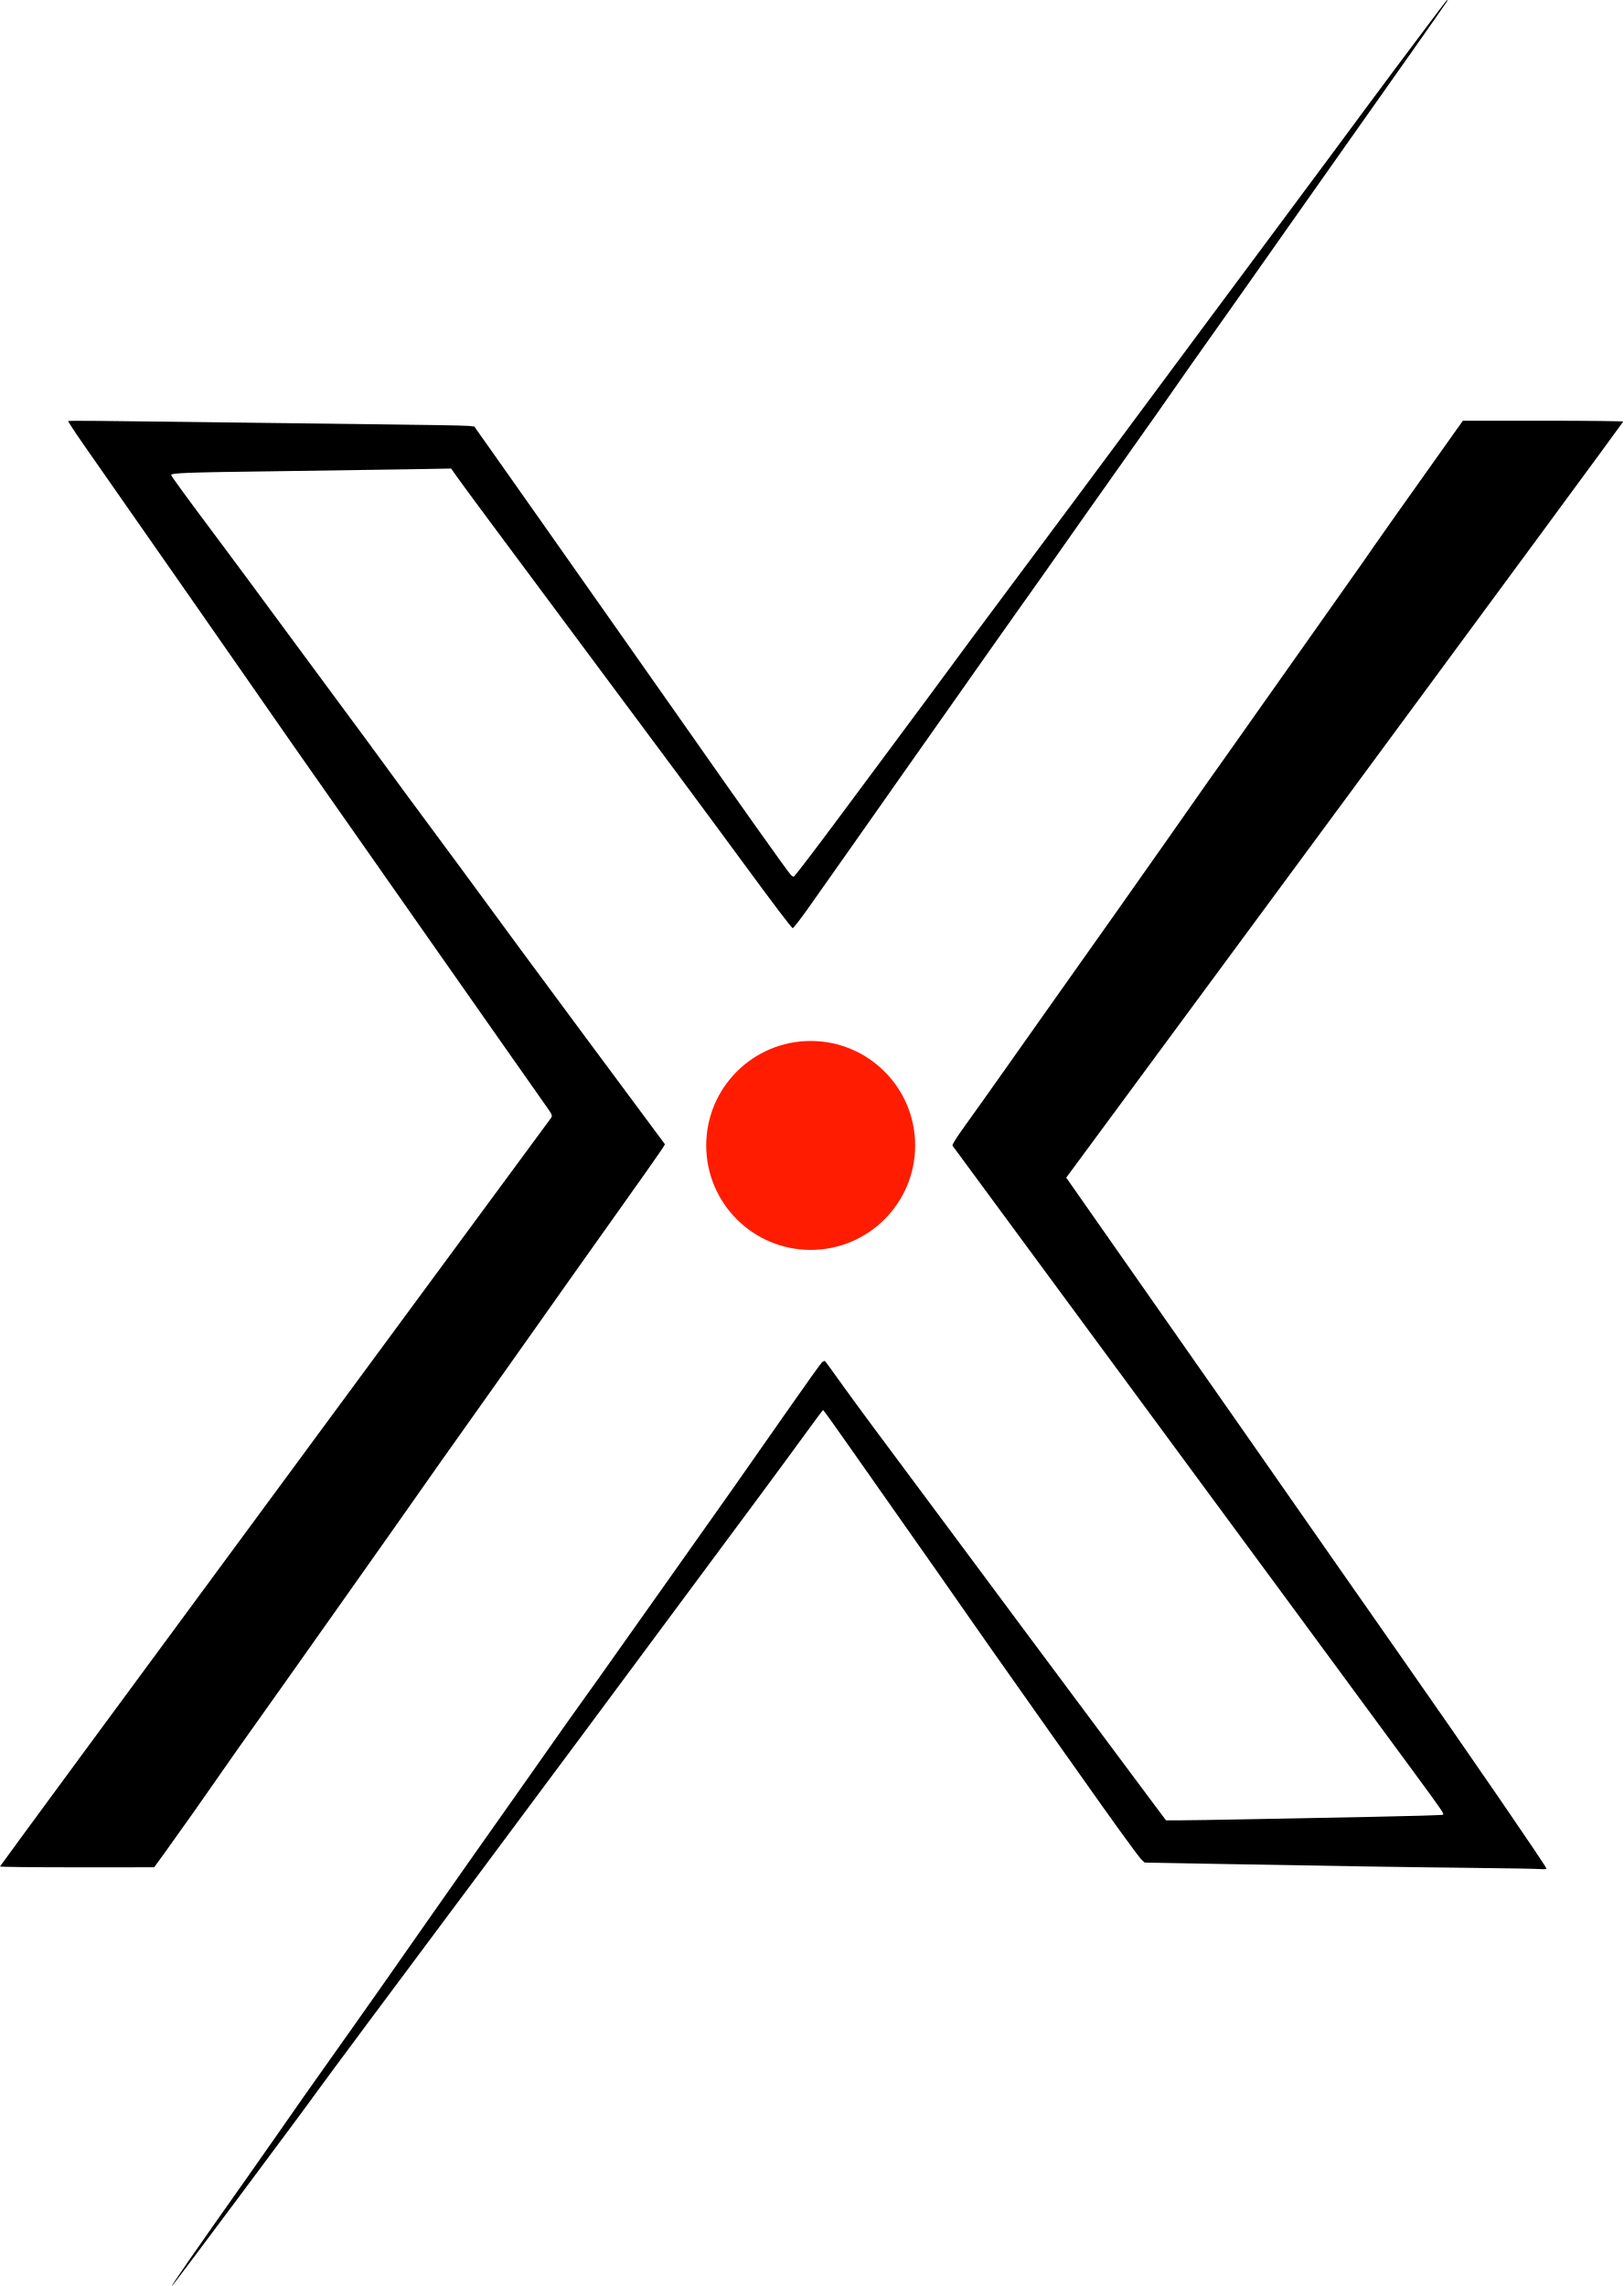
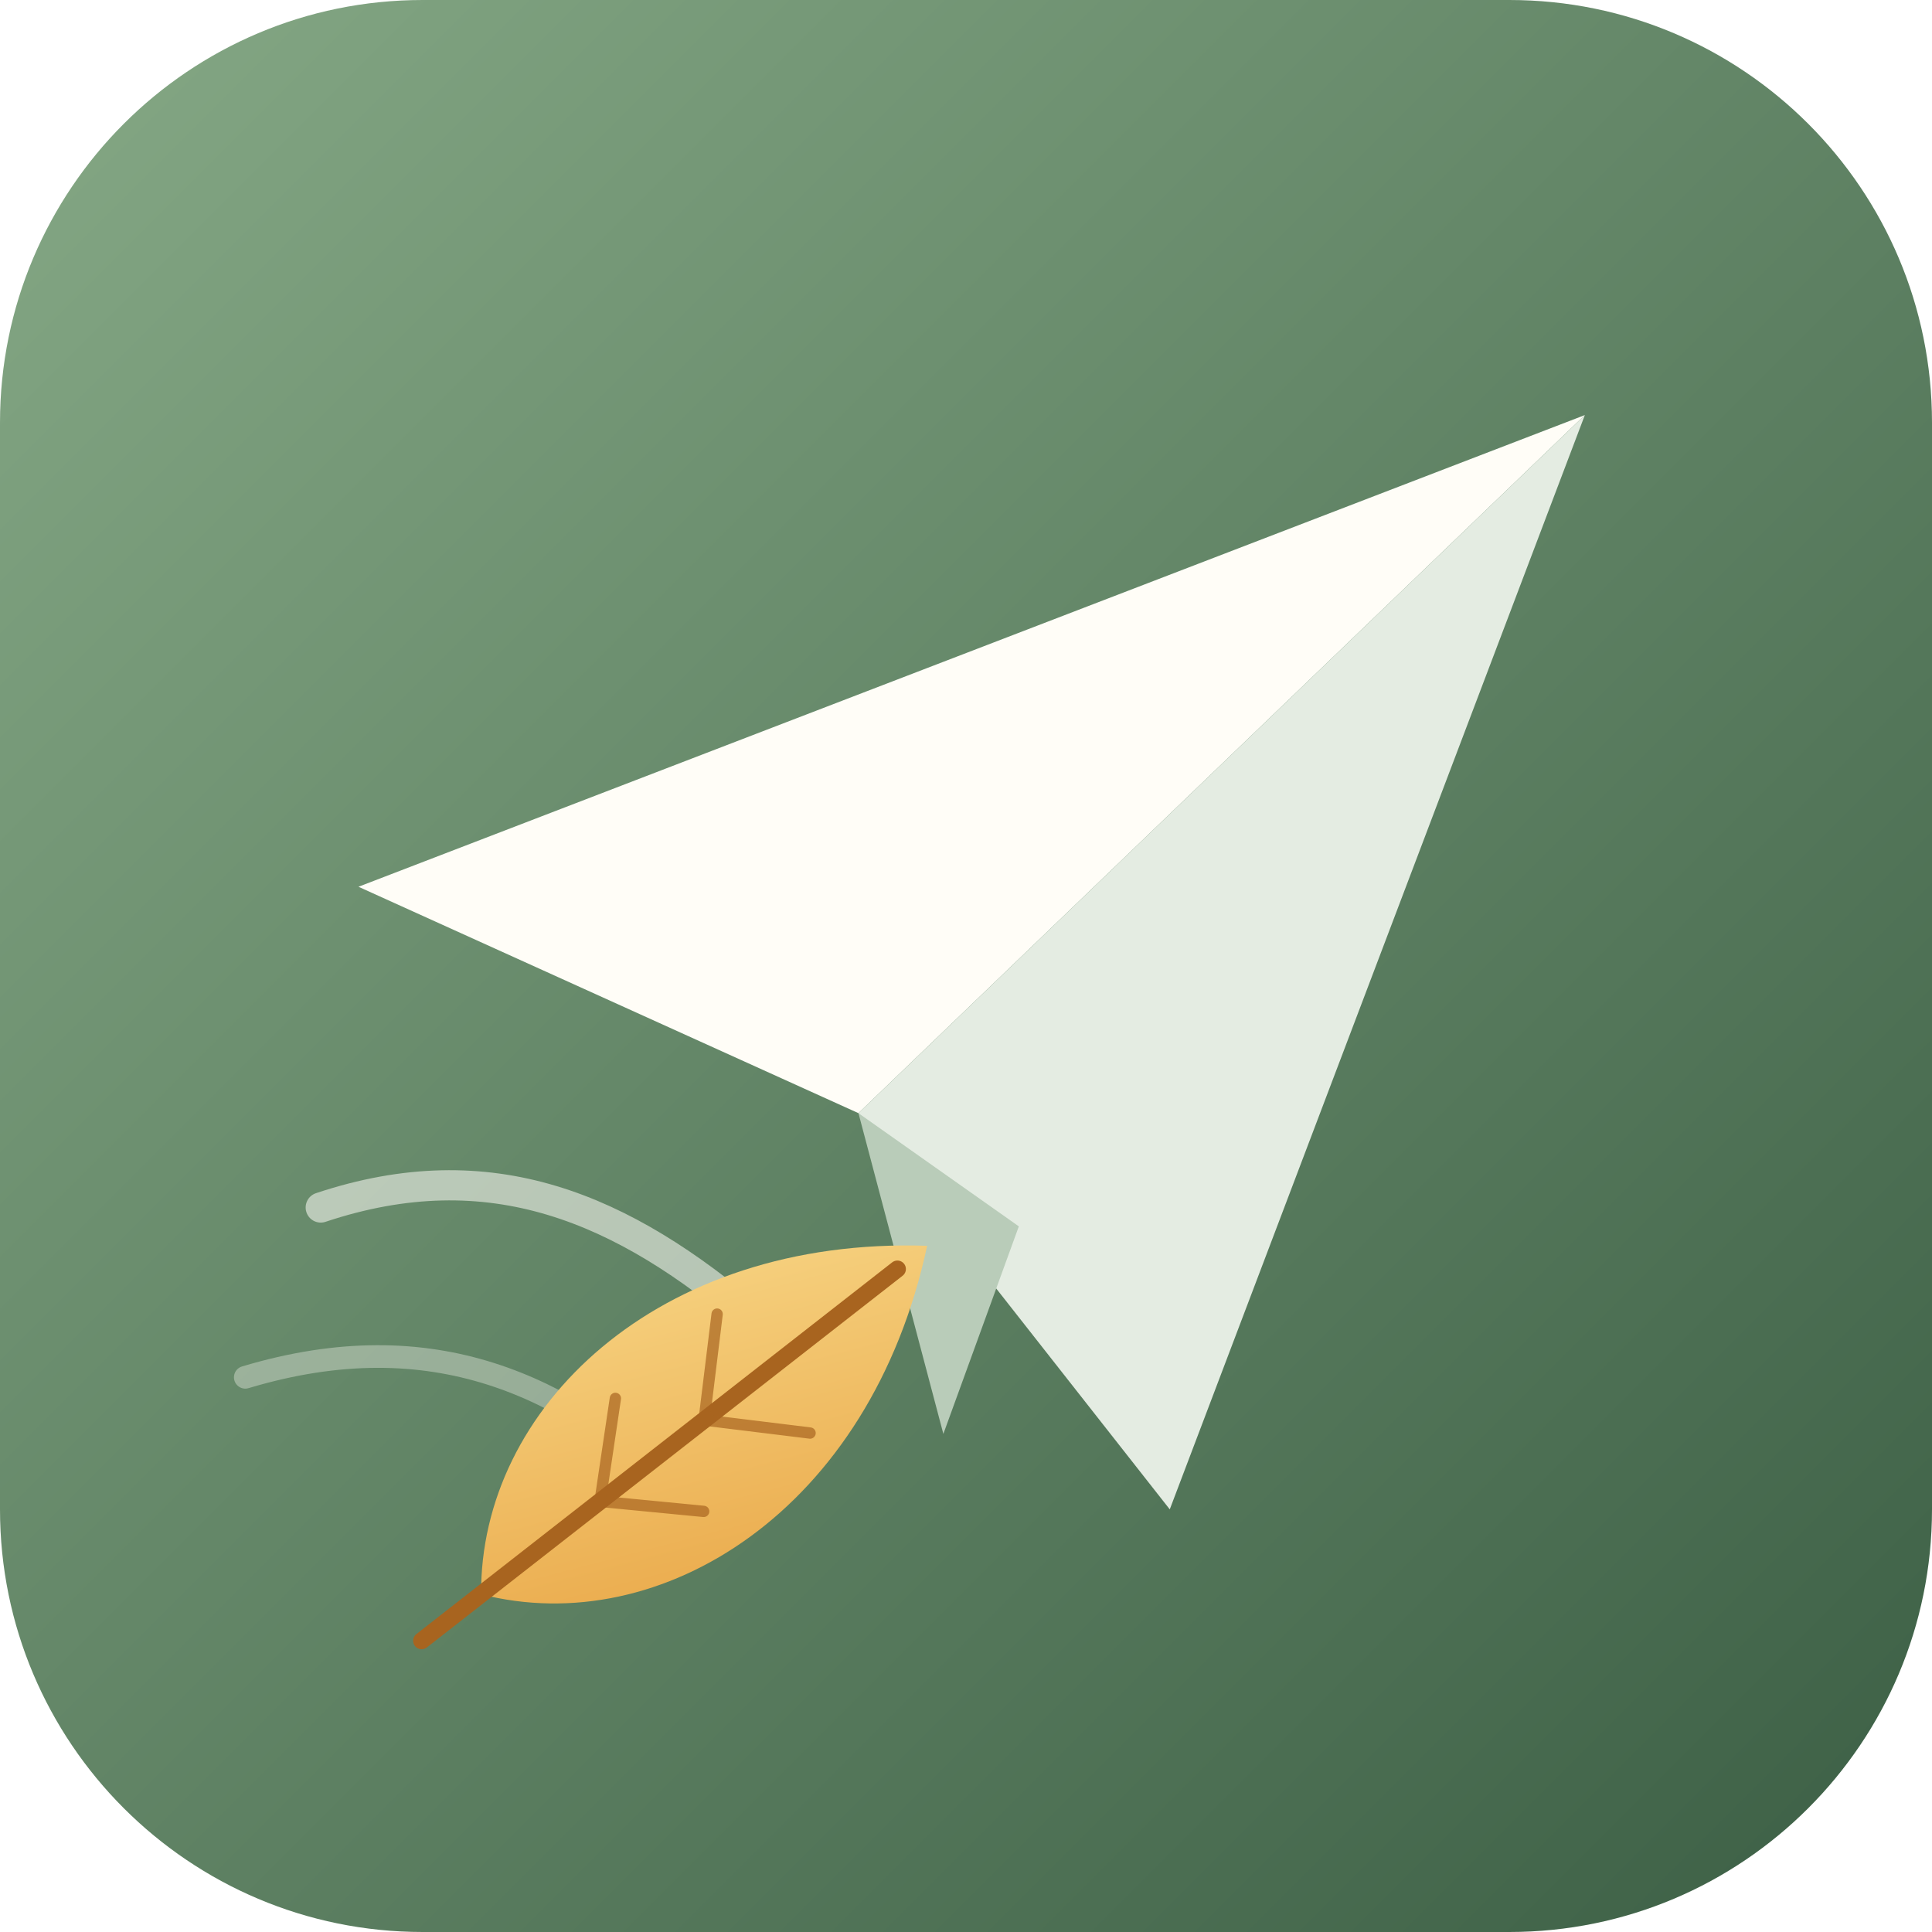
- <svg xmlns="http://www.w3.org/2000/svg" id="Layer_1" data-name="Layer 1" viewBox="0 0 1496.31 2107.3">
+ <svg xmlns="http://www.w3.org/2000/svg" viewBox="0 0 1024 1024">
  <defs>
-     <style>
-       .cls-1 {
-         fill: #ff1c00;
-       }
- 
-       .cls-2 {
-         fill: #000;
-         fill-rule: evenodd;
-       }
-     </style>
+     <linearGradient id="bg" x1="0" y1="0" x2="1" y2="1">
+       <stop offset="0" stop-color="#86A986" />
+       <stop offset="1" stop-color="#3B5E44" />
+     </linearGradient>
+     <linearGradient id="leaf" x1="0" y1="1" x2="1" y2="0">
+       <stop offset="0" stop-color="#E9A646" />
+       <stop offset="1" stop-color="#F8D888" />
+     </linearGradient>
  </defs>
-   <path class="cls-2" d="m1325.87,10.31c-22.6,30.02-56.68,75.61-66.86,89.46-12.93,17.6-50.89,68.74-80.83,108.94-22.08,29.65-44.15,59.33-66.18,89.02-36.05,48.59-54.42,73.34-75.89,102.24-12.53,16.86-32.47,43.72-44.35,59.71-11.87,15.98-37.57,50.46-57.1,76.61-32.07,42.95-42.76,57.36-79.13,106.72-5.99,8.14-21.33,28.82-34.1,45.96-15.46,20.77-30.91,41.56-46.34,62.35-20.92,28.17-40.39,53.76-43,56.53-.65.69-1.89.03-3.6-1.95-3.72-4.3-48.89-67.92-95.01-133.83-9.95-14.24-37.53-53.47-61.25-87.18-23.74-33.72-54.17-76.98-67.63-96.16-15.28-21.75-30.58-43.48-45.92-65.19l-21.43-30.31-5.43-.63c-2.99-.35-45.14-1.07-93.67-1.6-60.49-.69-120.99-1.44-181.49-2.25-51.29-.71-93.5-1.03-93.81-.71-.31.31,6.02,10.02,14.05,21.57,21.96,31.58,69.77,100.08,97.25,139.36,13.42,19.19,38.91,55.8,56.65,81.36,32.33,46.6,38.77,55.82,83.19,119.13,16.25,23.15,32.47,46.31,48.69,69.49,13.62,19.47,35.45,50.62,48.51,69.22,13.06,18.6,37.24,53.07,53.72,76.61,16.48,23.54,33.26,47.43,37.3,53.11,6.96,9.78,7.26,10.43,5.75,12.69-.88,1.29-115.52,156.9-254.75,345.79C113.94,1565.25.01,1720.15,0,1720.58c0,.44,31.97.79,71.05.77l71.06-.03,10.53-14.52c12.26-16.92,36.96-51.9,50.53-71.58,9.21-13.36,14.72-21.15,54.89-77.66,10.53-14.81,32.38-45.72,48.57-68.68,16.18-22.95,38.85-55.05,50.38-71.33,11.53-16.28,26.58-37.66,33.46-47.55,6.87-9.89,23.5-33.42,36.93-52.3,13.45-18.89,30.81-43.38,38.59-54.42,7.78-11.05,23.42-33.15,34.76-49.14,11.34-15.98,23.76-33.58,27.63-39.11,3.87-5.52,23.52-33.21,43.67-61.51,20.16-28.31,37.6-53.1,38.77-55.08l2.13-3.6-15.56-21c-18.91-25.5-37.82-50.99-56.77-76.48-22.67-30.51-49.59-66.9-59.81-80.84-49.09-66.94-72.9-99.26-90.35-122.71-10.46-14.05-26.87-36.34-36.45-49.55s-28.09-38.33-41.12-55.85c-13.04-17.52-38.18-51.58-55.9-75.69s-43.24-58.6-56.72-76.61c-28.91-38.65-41.64-56.09-42.4-58.05-.81-2.11,11.89-2.58,102.63-3.76,43.59-.56,96.37-1.33,117.29-1.71l38.04-.68,6.28,8.85c5.68,8.02,38.85,52.74,99.01,133.54,93.19,125.16,127.43,171.31,162.63,219.26,29.75,40.53,45.76,61.67,46.96,62.03.59.17,7.04-8.13,14.34-18.44,16.4-23.14,62.27-88.3,89.07-126.54,10.99-15.69,26.74-38.04,34.98-49.66,10.33-14.58,20.61-29.21,30.85-43.86,8.73-12.49,24.15-34.37,34.29-48.61,19.69-27.66,25.88-36.42,67.51-95.64,14.72-20.92,37.06-52.55,49.65-70.27,12.58-17.72,24.96-35.32,27.5-39.09s10.85-15.66,18.47-26.42c29.23-41.23,58.42-82.63,91.29-129.44,18.76-26.74,45.08-64.07,58.49-82.95,24.23-34.13,85.23-120.84,86.78-123.37.44-.72.56-1.32.25-1.32s-4.04,4.63-8.3,10.3m17.57,384.64c-4.16,5.91-8.35,11.81-12.55,17.7-25.07,35.06-65.02,91.65-76.36,108.19-3.84,5.59-22.49,32.03-41.45,58.77-18.96,26.74-42.97,60.73-53.35,75.56-10.38,14.81-21.79,30.98-25.35,35.93-8.29,11.49-28.94,40.83-56.52,80.31-19.73,28.23-78.69,111.77-110.57,156.64-6.9,9.73-24.67,34.88-39.49,55.89-14.82,21.01-32.29,45.6-38.81,54.62-7.23,10.01-11.53,16.86-10.98,17.56.93,1.23,57.54,78.08,102.79,139.56,40.52,55.06,149.82,203.43,218.74,296.93,27.66,37.53,84.19,114.37,102.88,139.85,27.42,37.37,29.03,39.72,27.7,40.45-.71.4-29.34,1.25-63.63,1.91-34.29.65-85.64,1.64-114.13,2.21-28.49.57-57.58,1.03-64.67,1.03h-12.9l-28.85-38.67c-54.64-73.26-78.76-105.64-100.67-135.16-12.09-16.28-29.75-40.05-39.27-52.83-9.51-12.78-32.31-43.45-50.69-68.15-17.04-22.9-34.06-45.79-51.09-68.68-9.73-13.08-23.3-31.62-30.14-41.21s-12.86-17.88-13.36-18.41c-.53-.59-1.76-.19-3.06.97-1.19,1.08-14.78,20.07-30.21,42.2-37.96,54.45-66.46,94.98-104.87,149.07-17.74,24.99-42.48,59.95-54.98,77.66-12.5,17.73-25.16,35.56-28.17,39.63-5.39,7.32-16.85,23.55-62.69,88.76-13.08,18.6-30.67,43.56-39.13,55.48-8.45,11.91-26.8,38.06-40.81,58.12-36.24,51.9-53.68,76.76-70.81,100.92-38.45,54.21-62.16,87.87-70.79,100.52-3.48,5.11-15.09,21.67-25.78,36.8-51.41,72.73-74,105.35-70.65,102.01,2.31-2.31,125.38-167.35,133.95-179.64,4.58-6.56,74.4-100.44,153.26-206.05,29.29-39.23,69.67-93.49,89.74-120.6,24.27-32.77,48.58-65.52,72.91-98.28,79.79-107.36,115.57-155.74,132.18-178.68,9.57-13.21,17.62-24.02,17.92-24.03s9.09,12.19,19.55,27.12c10.46,14.93,28.25,40.25,39.51,56.26,36.54,51.93,61.72,87.84,76.68,109.43,8.06,11.62,16.88,24.23,19.6,27.99,2.72,3.78,15.78,22.32,29.05,41.21,13.25,18.89,26.5,37.66,29.45,41.73,2.94,4.07,12.03,16.9,20.23,28.54,33.08,46.99,56.52,79.41,59.36,82.08l3,2.83,62.35,1.15c106.58,1.96,180.58,3.12,239.86,3.75,31.38.32,59.56.83,62.61,1.11s5.55.08,5.55-.45c0-1.84-70.65-104.82-134.57-196.11-8.14-11.62-21.76-31.13-30.26-43.32-10.21-14.62-20.43-29.25-30.66-43.86-11.82-16.89-23.62-33.8-35.4-50.73-13-18.69-26-37.34-39.05-56-8.38-11.97-16.76-23.95-25.11-35.93-10.61-15.25-116.96-167.23-142.75-204.03l-4.87-6.95,256.71-348.09c141.2-191.45,256.73-348.45,256.73-348.88s-33.25-.79-73.9-.79h-73.92l-5,7.12-.07-.05Z" />
-   <circle class="cls-1" cx="747.3" cy="1055.9" r="96.3" />
+   <rect width="1024" height="1024" rx="224" fill="url(#bg)" />
+   <path d="M190 470 L840 220 L455 590 Z" fill="#FFFDF7" />
+   <path d="M455 590 L840 220 L620 800 Z" fill="#E4ECE2" />
+   <path d="M455 590 L540 650 L500 760 Z" fill="#B9CCB9" />
+   <path d="M170 640 C 260 610, 330 640, 400 700" stroke="#FFFDF7" stroke-width="16" stroke-linecap="round" fill="none" opacity="0.55" />
+   <path d="M130 730 C 230 700, 300 735, 360 790" stroke="#FFFDF7" stroke-width="12" stroke-linecap="round" fill="none" opacity="0.35" />
+   <g transform="translate(255 845) rotate(-38)">
+     <path d="M0 0 C 60 -78, 190 -92, 300 0 C 190 92, 60 78, 0 0 Z" fill="url(#leaf)" />
+     <path d="M-40 0 L 280 0" stroke="#A8641F" stroke-width="9" stroke-linecap="round" />
+     <path d="M80 0 L 120 -38 M150 0 L 190 -40 M80 0 L 120 38 M150 0 L 190 40" stroke="#A8641F" stroke-width="6" stroke-linecap="round" opacity="0.7" />
+   </g>
</svg>
